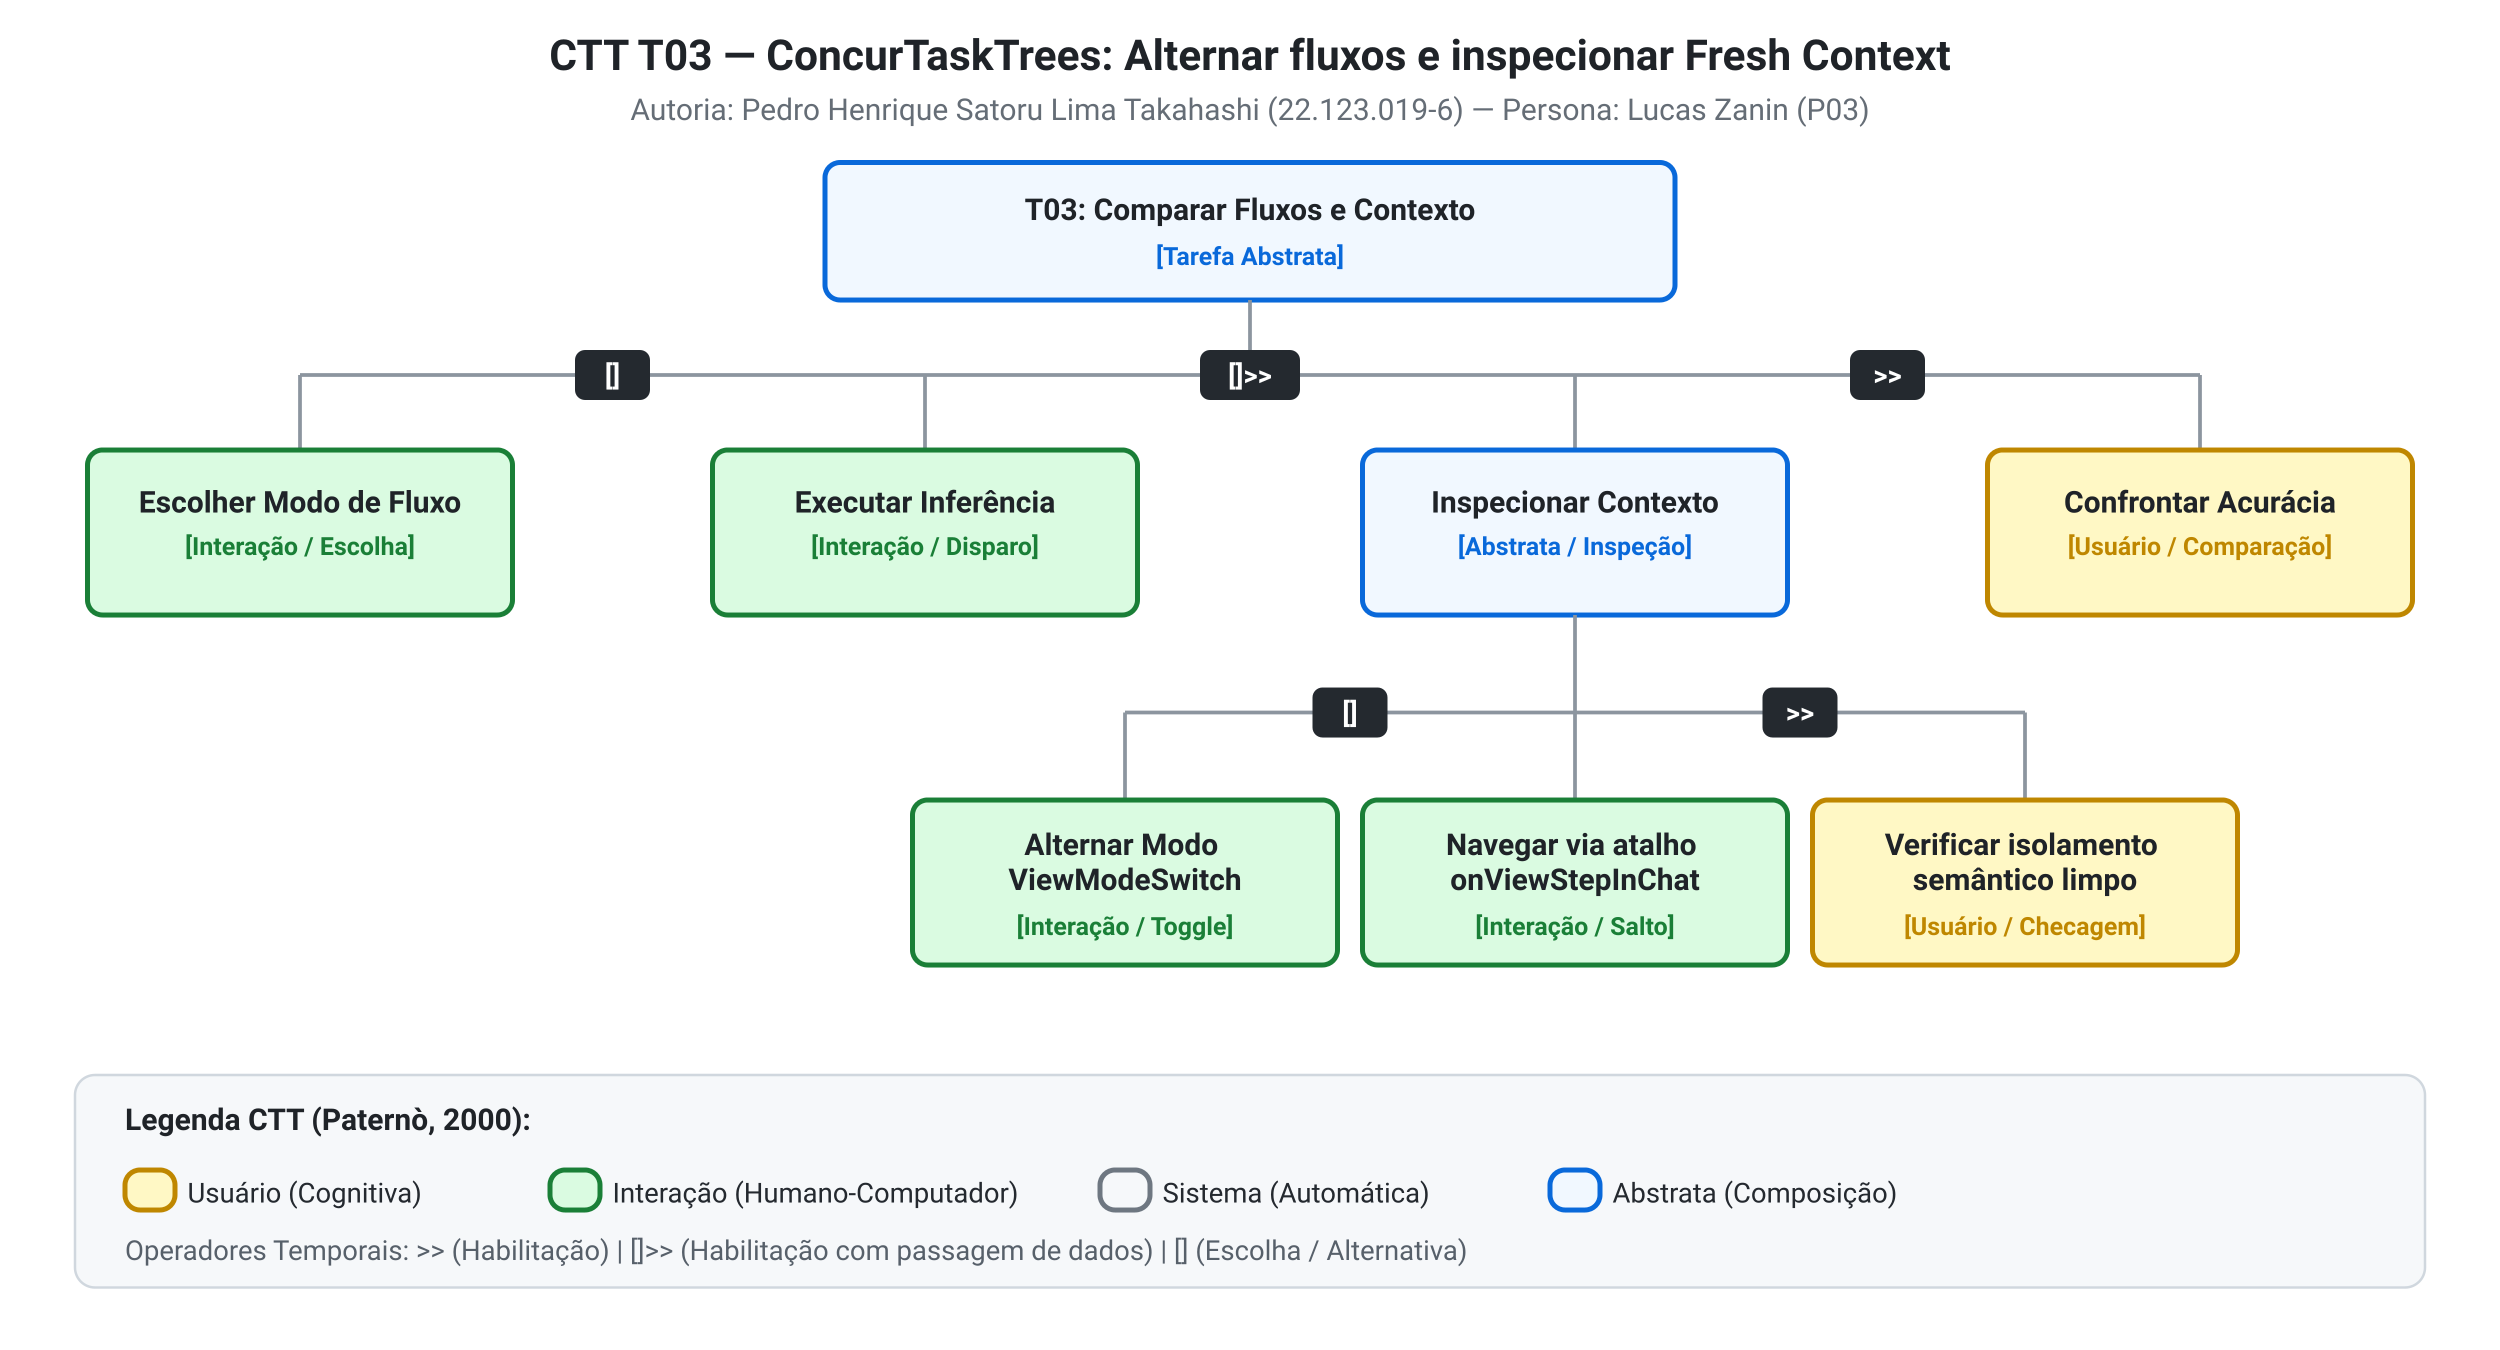
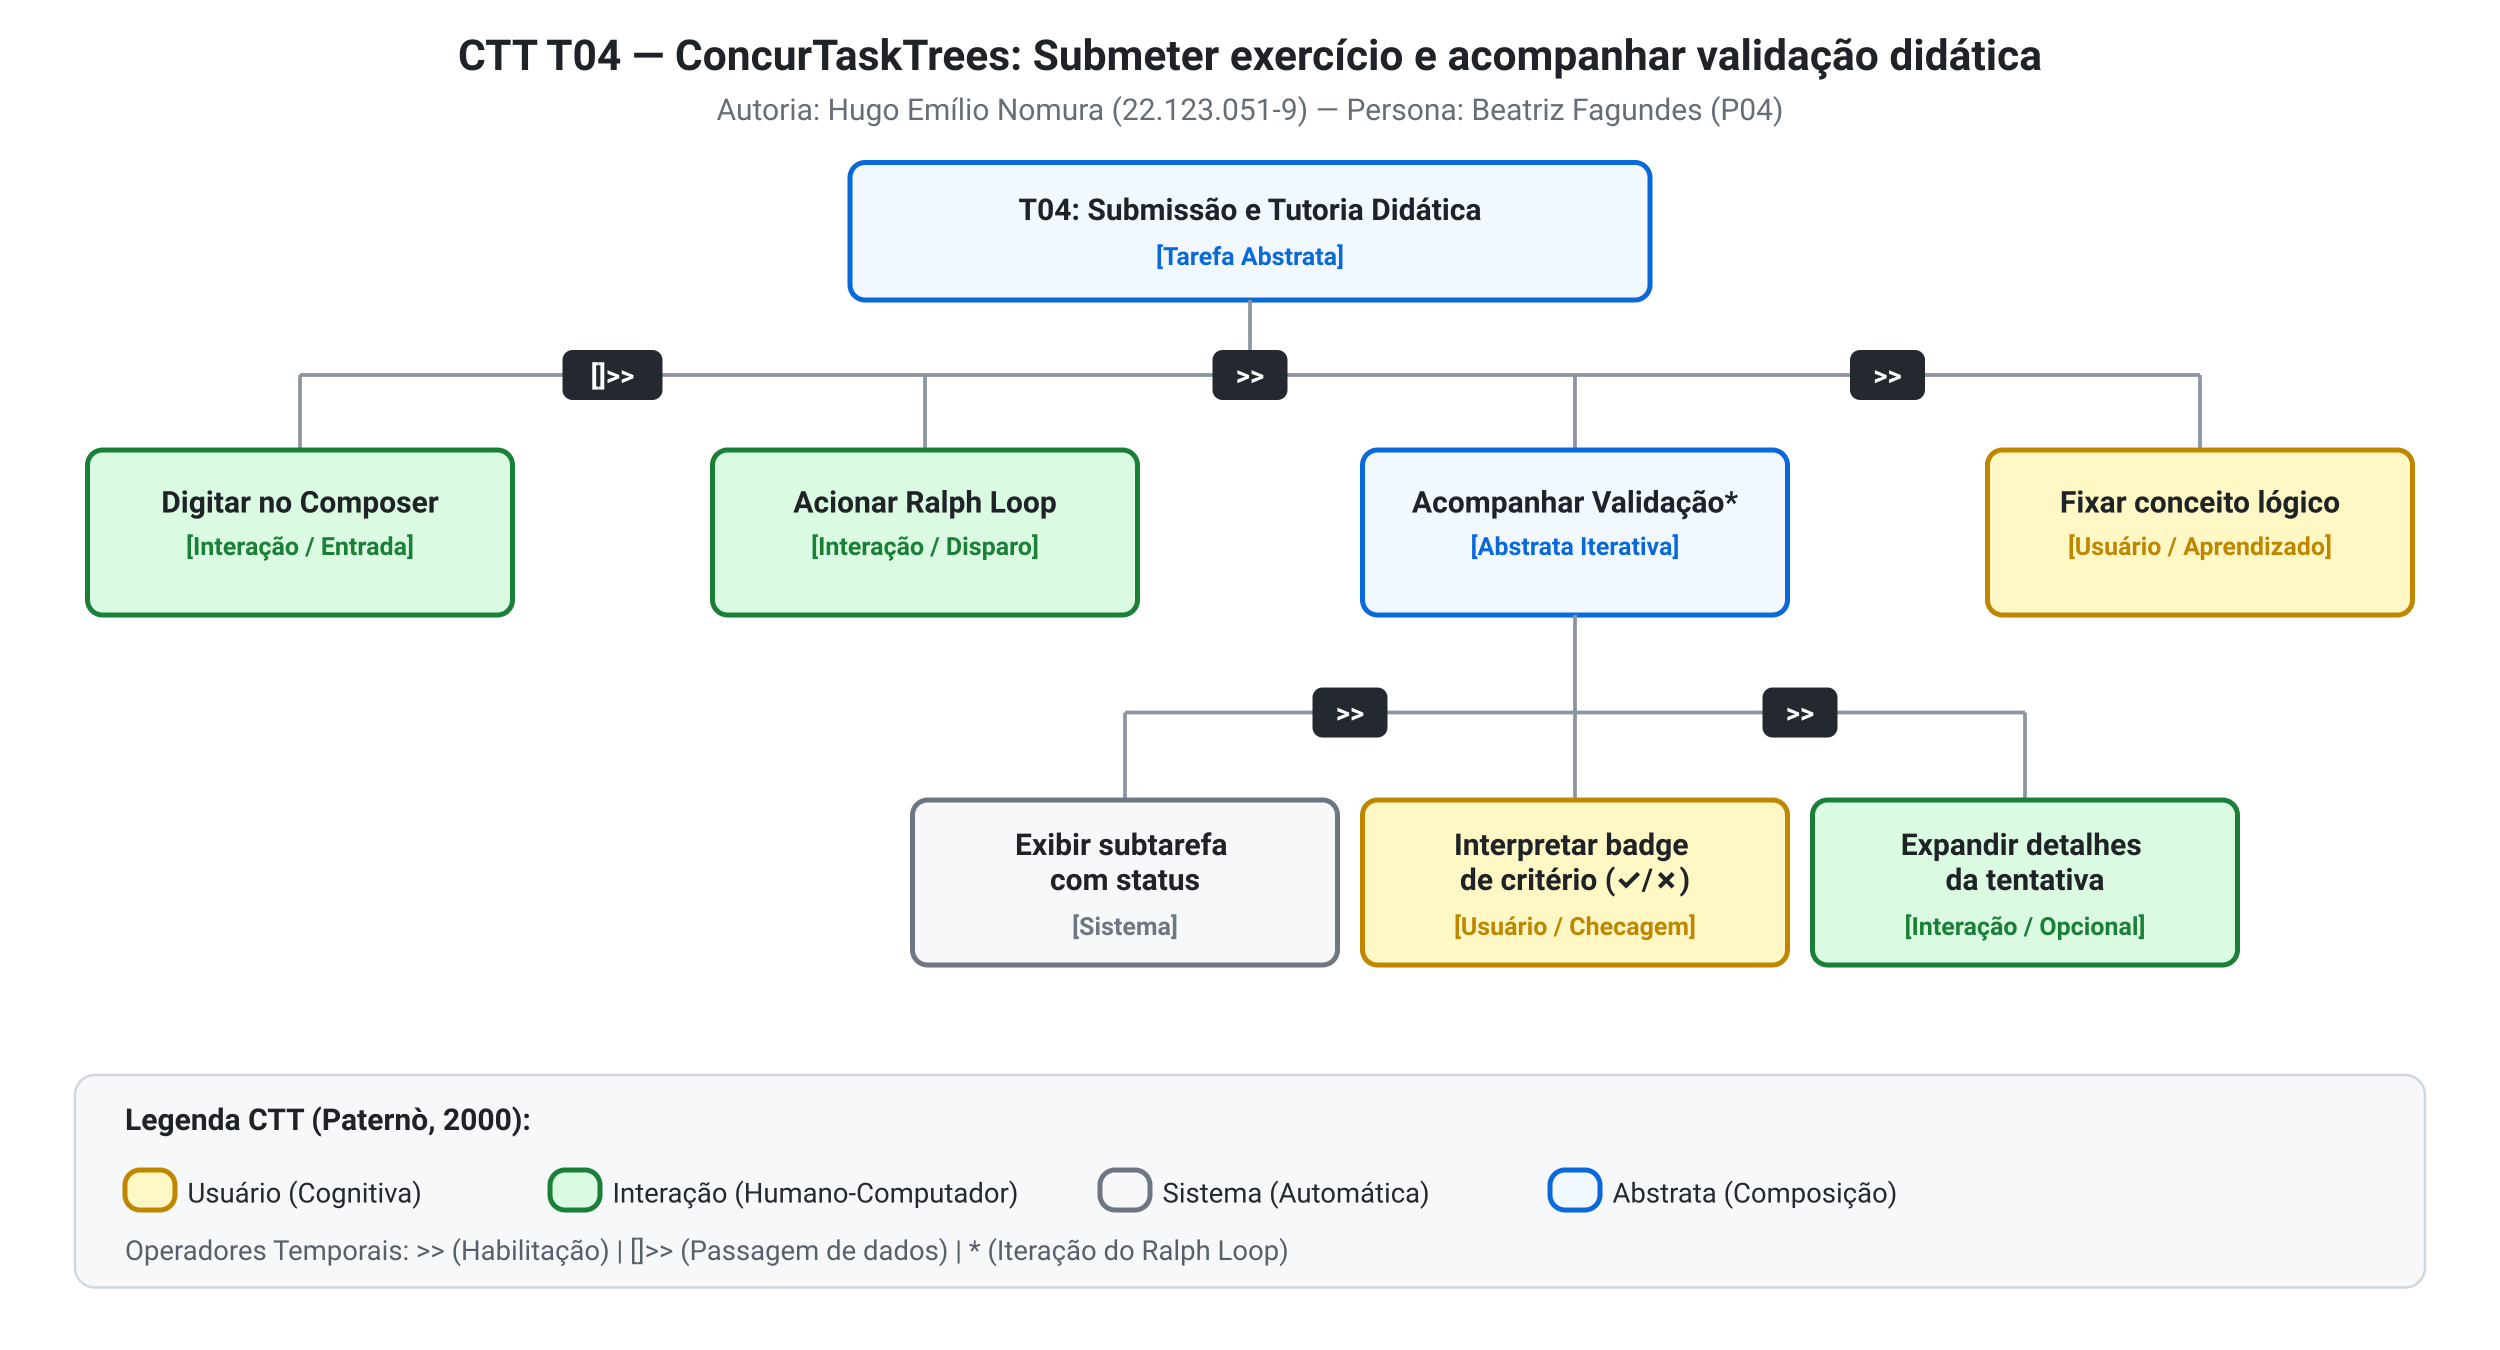
<svg xmlns="http://www.w3.org/2000/svg" viewBox="0 0 1000 540" width="1000" height="540" font-family="-apple-system, BlinkMacSystemFont, 'Segoe UI', Roboto, Helvetica, Arial, sans-serif">
  <defs>
    <style>
      .node-abs { fill: #f1f8ff; stroke: #0969da; stroke-width: 2; rx: 6; }
      .node-usr { fill: #fff8c5; stroke: #bf8700; stroke-width: 2; rx: 6; }
      .node-int { fill: #dafbe1; stroke: #1a7f37; stroke-width: 2; rx: 6; }
      .node-sys { fill: #f6f8fa; stroke: #6e7781; stroke-width: 2; rx: 6; }
      .text-title { fill: #1f2328; font-weight: bold; font-size: 12px; text-anchor: middle; }
      .text-type { font-size: 10px; font-weight: 600; text-anchor: middle; }
      .op-badge { fill: #24292f; rx: 4; }
      .op-text { fill: #ffffff; font-weight: bold; font-size: 11px; text-anchor: middle; }
      .line { stroke: #8c959f; stroke-width: 1.5; fill: none; }
    </style>
  </defs>
  <rect width="1000" height="540" fill="#ffffff" />
-   <text x="500" y="28" text-anchor="middle" font-size="17" font-weight="bold" fill="#1f2328">CTT T03 — ConcurTaskTrees: Alternar fluxos e inspecionar Fresh Context</text>
-   <text x="500" y="48" text-anchor="middle" font-size="12" fill="#656d76">Autoria: Pedro Henrique Satoru Lima Takahashi (22.123.019-6) — Persona: Lucas Zanin (P03)</text>
-   <rect x="330" y="65" width="340" height="55" class="node-abs" />
-   <text x="500" y="88" class="text-title" font-size="13px">T03: Comparar Fluxos e Contexto</text>
+   <text x="500" y="28" text-anchor="middle" font-size="17" font-weight="bold" fill="#1f2328">CTT T04 — ConcurTaskTrees: Submeter exercício e acompanhar validação didática</text>
+   <text x="500" y="48" text-anchor="middle" font-size="12" fill="#656d76">Autoria: Hugo Emílio Nomura (22.123.051-9) — Persona: Beatriz Fagundes (P04)</text>
+   <rect x="340" y="65" width="320" height="55" class="node-abs" />
+   <text x="500" y="88" class="text-title" font-size="13px">T04: Submissão e Tutoria Didática</text>
  <text x="500" y="106" class="text-type" fill="#0969da">[Tarefa Abstrata]</text>
  <line x1="500" y1="120" x2="500" y2="150" class="line" />
  <line x1="120" y1="150" x2="880" y2="150" class="line" />
  <line x1="120" y1="150" x2="120" y2="180" class="line" />
  <line x1="370" y1="150" x2="370" y2="180" class="line" />
  <line x1="630" y1="150" x2="630" y2="180" class="line" />
  <line x1="880" y1="150" x2="880" y2="180" class="line" />
-   <rect x="230" y="140" width="30" height="20" class="op-badge" />
-   <text x="245" y="154" class="op-text">[]</text>
-   <rect x="480" y="140" width="40" height="20" class="op-badge" />
-   <text x="500" y="154" class="op-text">[]&gt;&gt;</text>
+   <rect x="225" y="140" width="40" height="20" class="op-badge" />
+   <text x="245" y="154" class="op-text">[]&gt;&gt;</text>
+   <rect x="485" y="140" width="30" height="20" class="op-badge" />
+   <text x="500" y="154" class="op-text">&gt;&gt;</text>
  <rect x="740" y="140" width="30" height="20" class="op-badge" />
  <text x="755" y="154" class="op-text">&gt;&gt;</text>
  <rect x="35" y="180" width="170" height="66" class="node-int" />
-   <text x="120" y="205" class="text-title">Escolher Modo de Fluxo</text>
-   <text x="120" y="222" class="text-type" fill="#1a7f37">[Interação / Escolha]</text>
+   <text x="120" y="205" class="text-title">Digitar no Composer</text>
+   <text x="120" y="222" class="text-type" fill="#1a7f37">[Interação / Entrada]</text>
  <rect x="285" y="180" width="170" height="66" class="node-int" />
-   <text x="370" y="205" class="text-title">Executar Inferência</text>
+   <text x="370" y="205" class="text-title">Acionar Ralph Loop</text>
  <text x="370" y="222" class="text-type" fill="#1a7f37">[Interação / Disparo]</text>
  <rect x="545" y="180" width="170" height="66" class="node-abs" />
-   <text x="630" y="205" class="text-title">Inspecionar Contexto</text>
-   <text x="630" y="222" class="text-type" fill="#0969da">[Abstrata / Inspeção]</text>
+   <text x="630" y="205" class="text-title">Acompanhar Validação*</text>
+   <text x="630" y="222" class="text-type" fill="#0969da">[Abstrata Iterativa]</text>
  <rect x="795" y="180" width="170" height="66" class="node-usr" />
-   <text x="880" y="205" class="text-title">Confrontar Acurácia</text>
-   <text x="880" y="222" class="text-type" fill="#bf8700">[Usuário / Comparação]</text>
+   <text x="880" y="205" class="text-title">Fixar conceito lógico</text>
+   <text x="880" y="222" class="text-type" fill="#bf8700">[Usuário / Aprendizado]</text>
  <line x1="630" y1="246" x2="630" y2="285" class="line" />
  <line x1="450" y1="285" x2="810" y2="285" class="line" />
  <line x1="450" y1="285" x2="450" y2="320" class="line" />
  <line x1="630" y1="285" x2="630" y2="320" class="line" />
  <line x1="810" y1="285" x2="810" y2="320" class="line" />
  <rect x="525" y="275" width="30" height="20" class="op-badge" />
-   <text x="540" y="289" class="op-text">[]</text>
+   <text x="540" y="289" class="op-text">&gt;&gt;</text>
  <rect x="705" y="275" width="30" height="20" class="op-badge" />
  <text x="720" y="289" class="op-text">&gt;&gt;</text>
-   <rect x="365" y="320" width="170" height="66" class="node-int" />
+   <rect x="365" y="320" width="170" height="66" class="node-sys" />
  <text x="450" y="342" class="text-title">
-     <tspan x="450" dy="0">Alternar Modo</tspan>
-     <tspan x="450" dy="14">ViewModeSwitch</tspan>
+     <tspan x="450" dy="0">Exibir subtarefa</tspan>
+     <tspan x="450" dy="14">com status</tspan>
  </text>
-   <text x="450" y="374" class="text-type" fill="#1a7f37">[Interação / Toggle]</text>
-   <rect x="545" y="320" width="170" height="66" class="node-int" />
+   <text x="450" y="374" class="text-type" fill="#6e7781">[Sistema]</text>
+   <rect x="545" y="320" width="170" height="66" class="node-usr" />
  <text x="630" y="342" class="text-title">
-     <tspan x="630" dy="0">Navegar via atalho</tspan>
-     <tspan x="630" dy="14">onViewStepInChat</tspan>
+     <tspan x="630" dy="0">Interpretar badge</tspan>
+     <tspan x="630" dy="14">de critério (✓/✗)</tspan>
  </text>
-   <text x="630" y="374" class="text-type" fill="#1a7f37">[Interação / Salto]</text>
-   <rect x="725" y="320" width="170" height="66" class="node-usr" />
+   <text x="630" y="374" class="text-type" fill="#bf8700">[Usuário / Checagem]</text>
+   <rect x="725" y="320" width="170" height="66" class="node-int" />
  <text x="810" y="342" class="text-title">
-     <tspan x="810" dy="0">Verificar isolamento</tspan>
-     <tspan x="810" dy="14">semântico limpo</tspan>
+     <tspan x="810" dy="0">Expandir detalhes</tspan>
+     <tspan x="810" dy="14">da tentativa</tspan>
  </text>
-   <text x="810" y="374" class="text-type" fill="#bf8700">[Usuário / Checagem]</text>
+   <text x="810" y="374" class="text-type" fill="#1a7f37">[Interação / Opcional]</text>
  <rect x="30" y="430" width="940" height="85" rx="8" fill="#f6f8fa" stroke="#d0d7de" />
  <text x="50" y="452" font-size="12" font-weight="bold" fill="#1f2328">Legenda CTT (Paternò, 2000):</text>
  <rect x="50" y="468" width="20" height="16" class="node-usr" />
  <text x="75" y="481" font-size="11" fill="#24292f">Usuário (Cognitiva)</text>
  <rect x="220" y="468" width="20" height="16" class="node-int" />
  <text x="245" y="481" font-size="11" fill="#24292f">Interação (Humano-Computador)</text>
  <rect x="440" y="468" width="20" height="16" class="node-sys" />
  <text x="465" y="481" font-size="11" fill="#24292f">Sistema (Automática)</text>
  <rect x="620" y="468" width="20" height="16" class="node-abs" />
  <text x="645" y="481" font-size="11" fill="#24292f">Abstrata (Composição)</text>
-   <text x="50" y="504" font-size="11" fill="#57606a">Operadores Temporais: &gt;&gt; (Habilitação) | []&gt;&gt; (Habilitação com passagem de dados) | [] (Escolha / Alternativa)</text>
+   <text x="50" y="504" font-size="11" fill="#57606a">Operadores Temporais: &gt;&gt; (Habilitação) | []&gt;&gt; (Passagem de dados) | * (Iteração do Ralph Loop)</text>
</svg>
